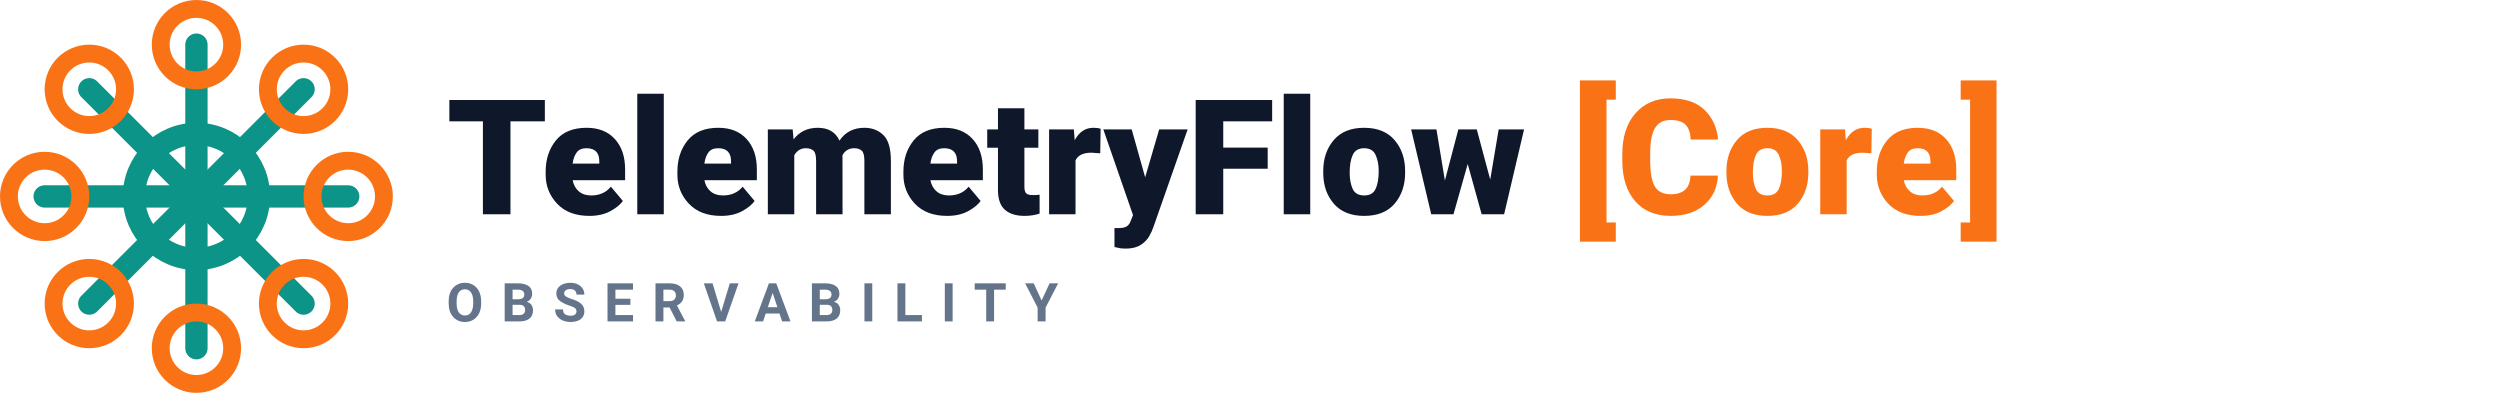
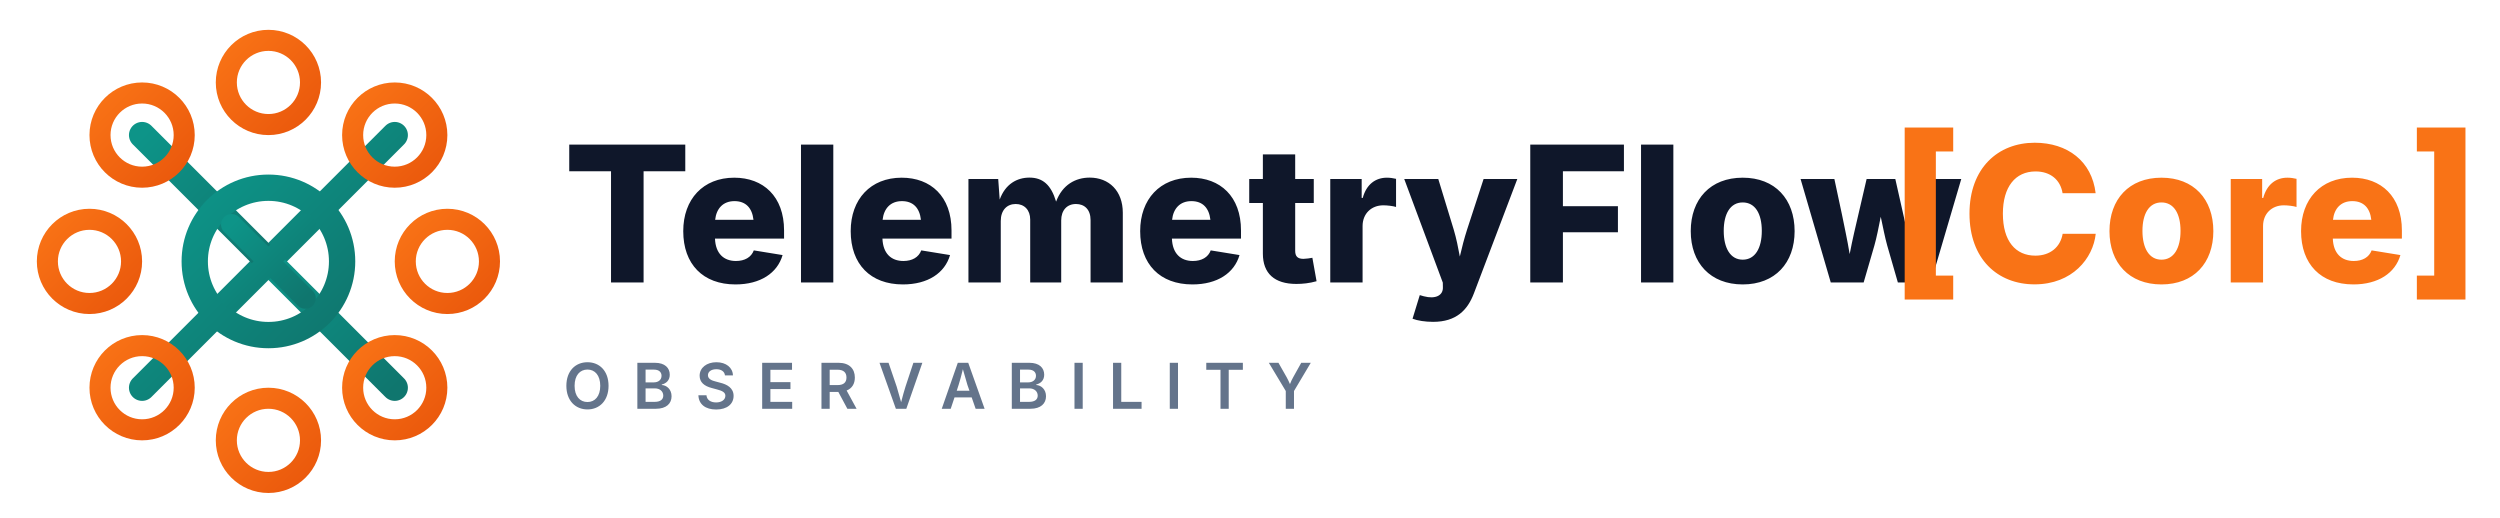
- <svg xmlns="http://www.w3.org/2000/svg" viewBox="0 0 560 88" width="1680" height="264">
-   <g id="icon">
-     <g stroke="#0d9488" stroke-width="5" stroke-linecap="round">
-       <line x1="44" y1="44" x2="44" y2="10" />
-       <line x1="44" y1="44" x2="68" y2="20" />
-       <line x1="44" y1="44" x2="78" y2="44" />
-       <line x1="44" y1="44" x2="68" y2="68" />
-       <line x1="44" y1="44" x2="44" y2="78" />
-       <line x1="44" y1="44" x2="20" y2="68" />
-       <line x1="44" y1="44" x2="10" y2="44" />
-       <line x1="44" y1="44" x2="20" y2="20" />
-     </g>
-     <g fill="none" stroke="#f97316" stroke-width="4">
-       <circle cx="44" cy="10" r="8" />
-       <circle cx="68" cy="20" r="8" />
-       <circle cx="78" cy="44" r="8" />
-       <circle cx="68" cy="68" r="8" />
-       <circle cx="44" cy="78" r="8" />
-       <circle cx="20" cy="68" r="8" />
-       <circle cx="10" cy="44" r="8" />
-       <circle cx="20" cy="20" r="8" />
-     </g>
-     <circle cx="44" cy="44" r="14" fill="none" stroke="#0d9488" stroke-width="5" />
-     <line x1="37" y1="37" x2="51" y2="51" stroke="#0d9488" stroke-width="4" stroke-linecap="round" />
-     <line x1="51" y1="37" x2="37" y2="51" stroke="#0d9488" stroke-width="4" stroke-linecap="round" />
-   </g>
-   <g id="text">
-     <text x="100" y="48" font-family="system-ui,-apple-system,BlinkMacSystemFont,Roboto,sans-serif" font-size="36" font-weight="800" fill="#0f172a">TelemetryFlow</text>
-     <text x="352" y="48" font-family="system-ui,-apple-system,BlinkMacSystemFont,Roboto,sans-serif" font-size="36" font-weight="800" fill="#f97316">[Core]</text>
-     <text x="100" y="72" font-family="system-ui,-apple-system,BlinkMacSystemFont,Roboto,sans-serif" font-size="12" font-weight="600" fill="#64748b" letter-spacing="4">OBSERVABILITY</text>
+ <svg xmlns="http://www.w3.org/2000/svg" width="1425" height="295" viewBox="0 0 475 97">
+   <defs>
+     <linearGradient id="teal" x1="0%" y1="0%" x2="100%" y2="100%">
+       <stop offset="0%" stop-color="#0d9488" />
+       <stop offset="100%" stop-color="#0f766e" />
+     </linearGradient>
+     <linearGradient id="coral" x1="0%" y1="0%" x2="100%" y2="100%">
+       <stop offset="0%" stop-color="#f97316" />
+       <stop offset="100%" stop-color="#ea580c" />
+     </linearGradient>
+   </defs>
+   <g transform="translate(7,5)">
+     <line x1="44" y1="44" x2="44" y2="10" stroke="url(#teal)" stroke-width="5" stroke-linecap="round" />
+     <line x1="44" y1="44" x2="68" y2="20" stroke="url(#teal)" stroke-width="5" stroke-linecap="round" />
+     <line x1="44" y1="44" x2="78" y2="44" stroke="url(#teal)" stroke-width="5" stroke-linecap="round" />
+     <line x1="44" y1="44" x2="68" y2="68" stroke="url(#teal)" stroke-width="5" stroke-linecap="round" />
+     <line x1="44" y1="44" x2="44" y2="78" stroke="url(#teal)" stroke-width="5" stroke-linecap="round" />
+     <line x1="44" y1="44" x2="20" y2="68" stroke="url(#teal)" stroke-width="5" stroke-linecap="round" />
+     <line x1="44" y1="44" x2="10" y2="44" stroke="url(#teal)" stroke-width="5" stroke-linecap="round" />
+     <line x1="44" y1="44" x2="20" y2="20" stroke="url(#teal)" stroke-width="5" stroke-linecap="round" />
+     <circle cx="44" cy="10" r="8" fill="none" stroke="url(#coral)" stroke-width="4" />
+     <circle cx="68" cy="20" r="8" fill="none" stroke="url(#coral)" stroke-width="4" />
+     <circle cx="78" cy="44" r="8" fill="none" stroke="url(#coral)" stroke-width="4" />
+     <circle cx="68" cy="68" r="8" fill="none" stroke="url(#coral)" stroke-width="4" />
+     <circle cx="44" cy="78" r="8" fill="none" stroke="url(#coral)" stroke-width="4" />
+     <circle cx="20" cy="68" r="8" fill="none" stroke="url(#coral)" stroke-width="4" />
+     <circle cx="10" cy="44" r="8" fill="none" stroke="url(#coral)" stroke-width="4" />
+     <circle cx="20" cy="20" r="8" fill="none" stroke="url(#coral)" stroke-width="4" />
+     <circle cx="44" cy="44" r="14" fill="none" stroke="url(#teal)" stroke-width="5" />
+     <line x1="37" y1="37" x2="51" y2="51" stroke="url(#teal)" stroke-width="4" stroke-linecap="round" />
+     <line x1="51" y1="37" x2="37" y2="51" stroke="url(#teal)" stroke-width="4" stroke-linecap="round" />
+     <text x="100" y="48" font-family="system-ui, -apple-system, BlinkMacSystemFont, 'Segoe UI', sans-serif" font-size="36" font-weight="800" fill="#0f172a">TelemetryFlow</text>
+     <text x="352" y="48" font-family="system-ui, -apple-system, BlinkMacSystemFont, 'Segoe UI', sans-serif" font-size="36" font-weight="800" fill="#f97316">[Core]</text>
+     <text x="100" y="72" font-family="system-ui, -apple-system, BlinkMacSystemFont, 'Segoe UI', sans-serif" font-size="12" font-weight="600" fill="#64748b" letter-spacing="4">OBSERVABILITY</text>
  </g>
</svg>
